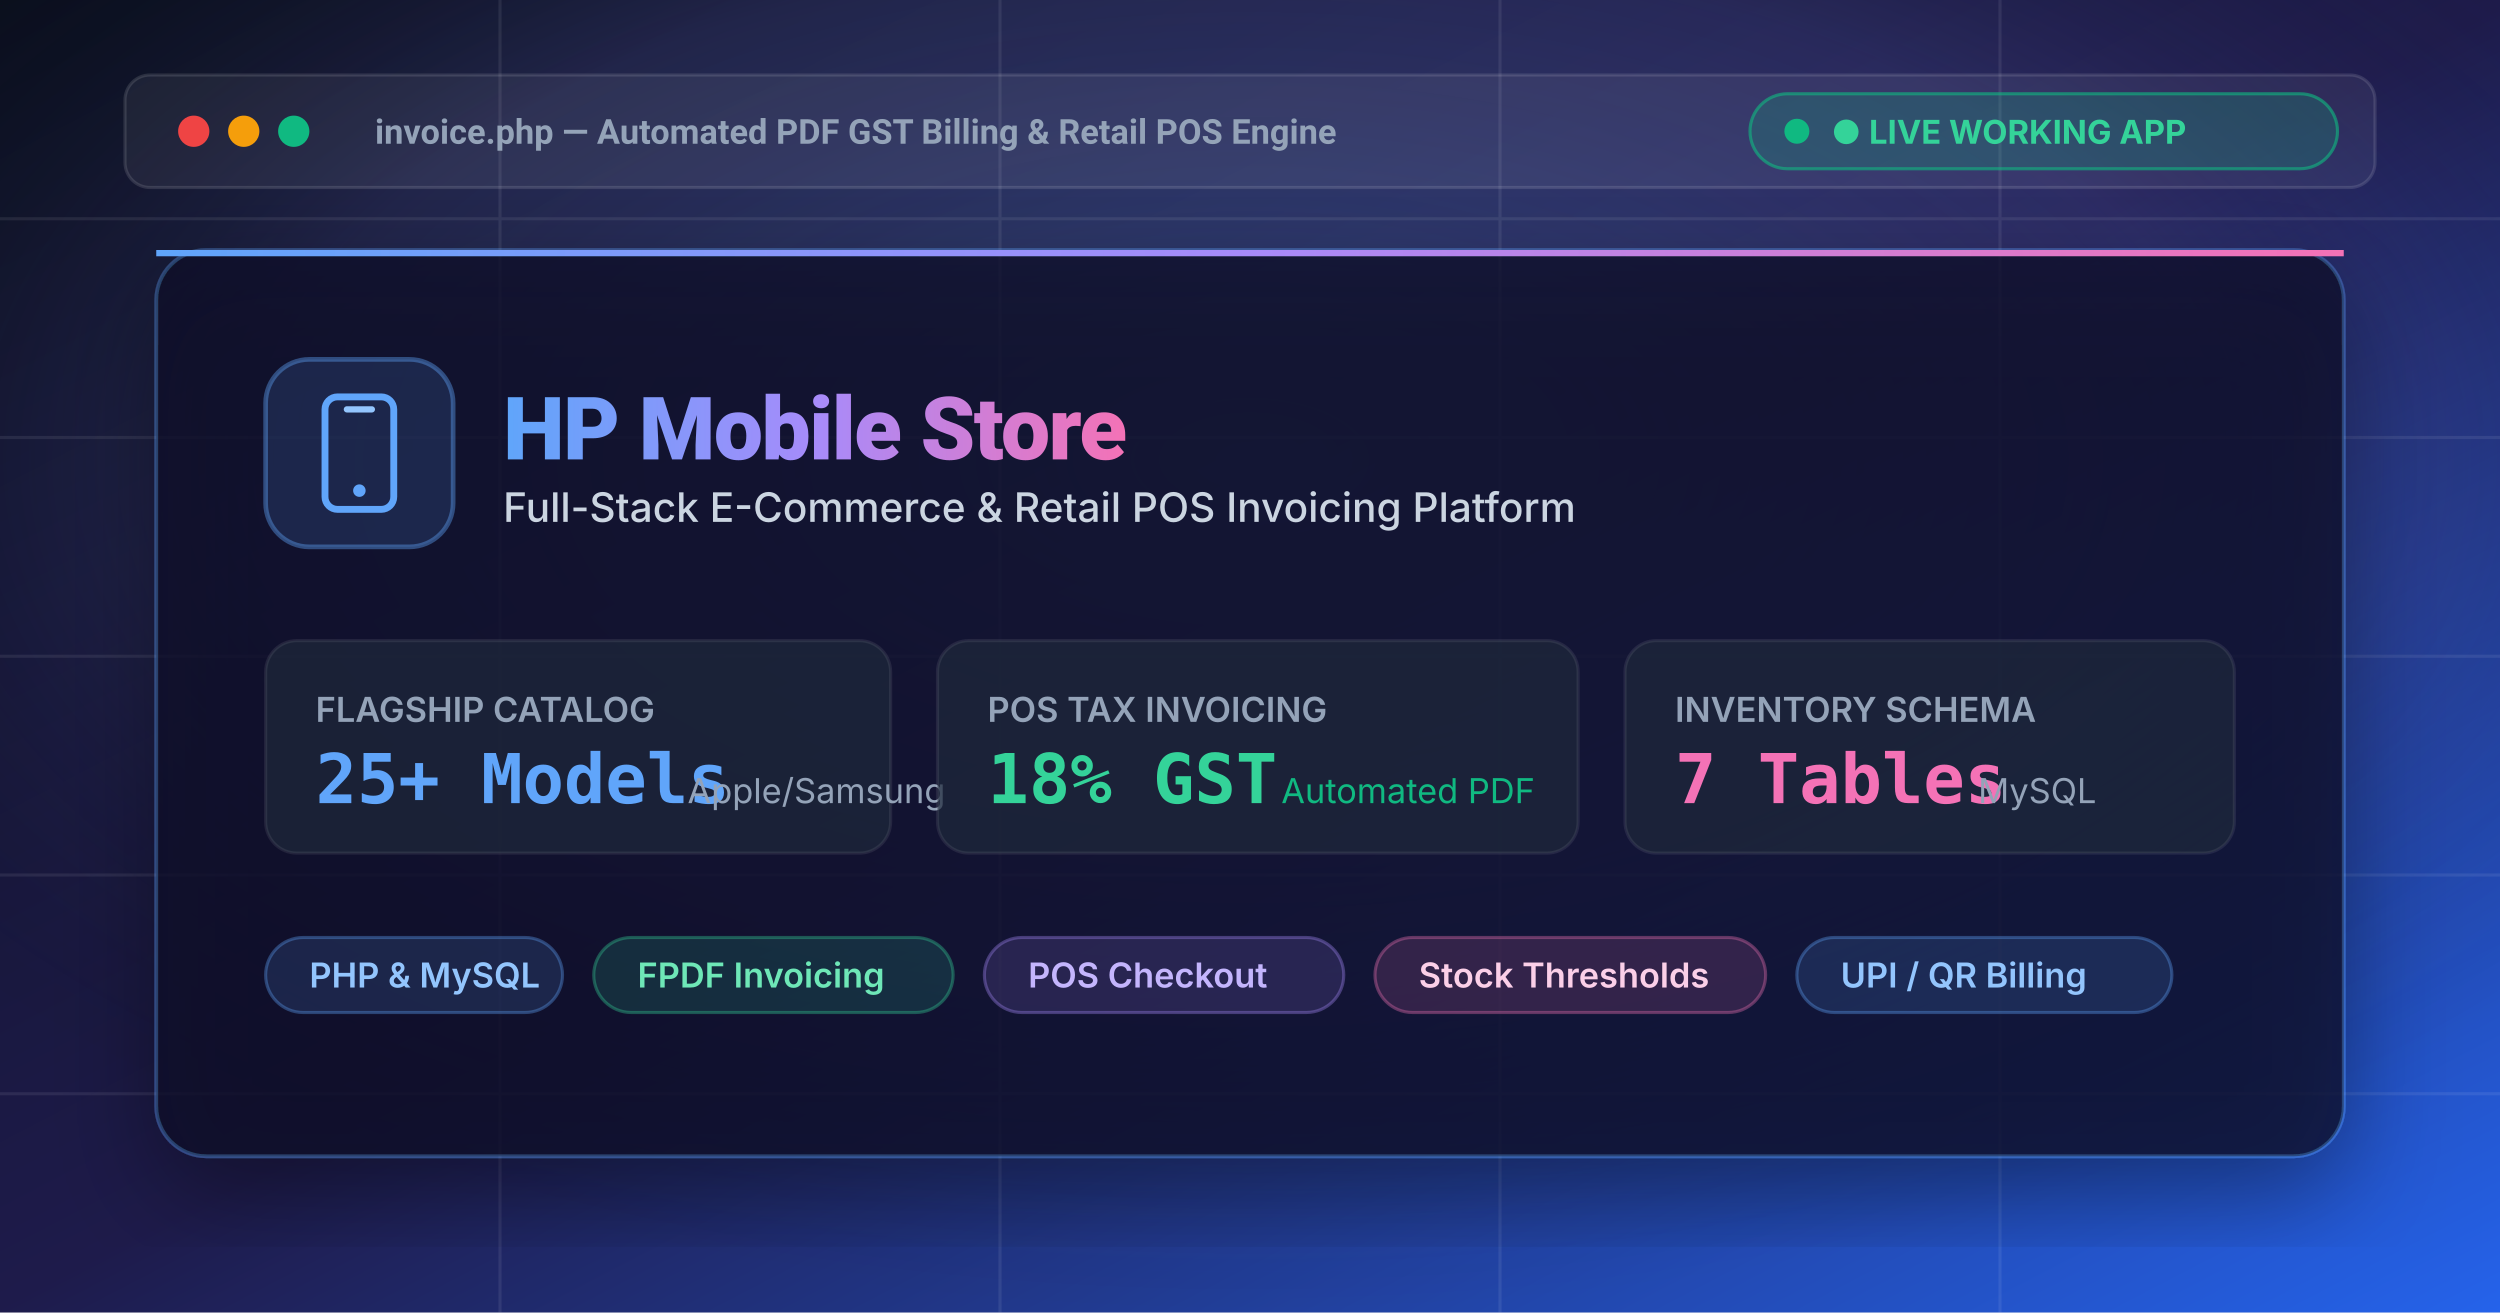
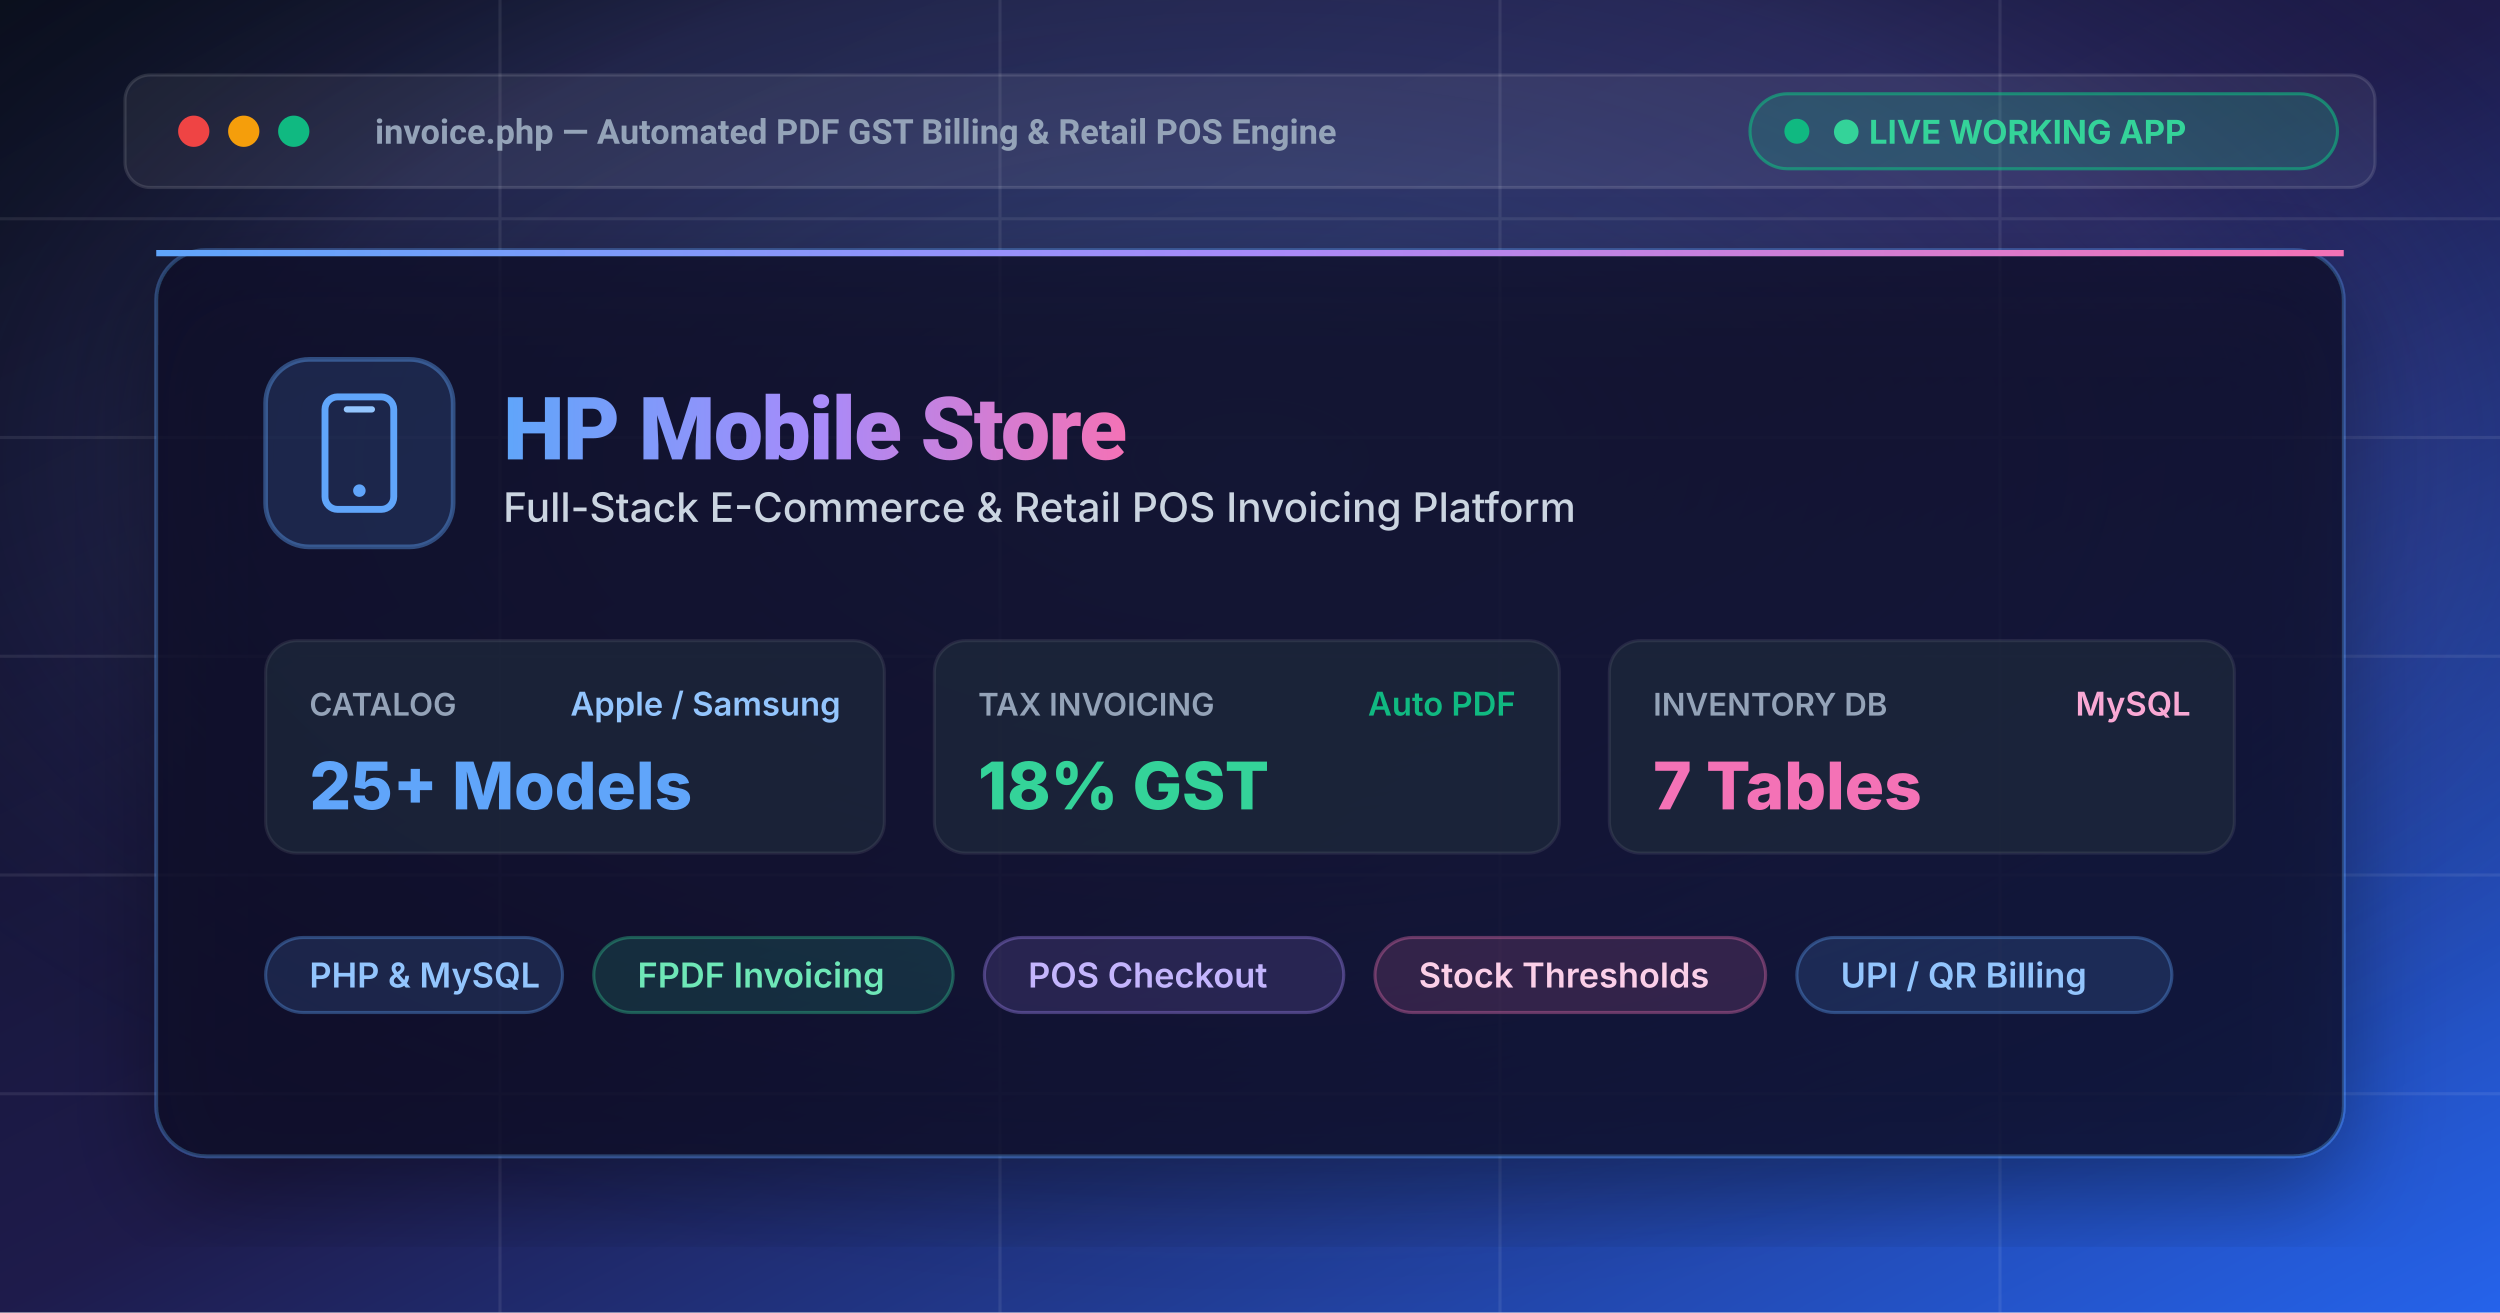
<svg xmlns="http://www.w3.org/2000/svg" viewBox="0 0 800 420" width="100%" height="100%">
  <defs>
    <linearGradient id="bgMs" x1="0%" y1="0%" x2="100%" y2="100%">
      <stop offset="0%" stop-color="#0a0f1d" />
      <stop offset="50%" stop-color="#1e1b4b" />
      <stop offset="100%" stop-color="#2563eb" />
    </linearGradient>
    <radialGradient id="glowMs" cx="50%" cy="35%" r="65%">
      <stop offset="0%" stop-color="#60a5fa" stop-opacity="0.32" />
      <stop offset="60%" stop-color="#818cf8" stop-opacity="0.15" />
      <stop offset="100%" stop-color="#000000" stop-opacity="0" />
    </radialGradient>
    <linearGradient id="textGradMs" x1="0%" y1="0%" x2="100%" y2="0%">
      <stop offset="0%" stop-color="#60a5fa" />
      <stop offset="50%" stop-color="#a78bfa" />
      <stop offset="100%" stop-color="#f472b6" />
    </linearGradient>
    <filter id="shadowMs" x="-10%" y="-10%" width="120%" height="120%">
      <feDropShadow dx="0" dy="12" stdDeviation="16" flood-color="#000" flood-opacity="0.5" />
    </filter>
  </defs>
  <rect width="800" height="420" fill="url(#bgMs)" />
  <rect width="800" height="420" fill="url(#glowMs)" />
  <g opacity="0.08" stroke="#ffffff" stroke-width="1">
    <line x1="0" y1="70" x2="800" y2="70" />
    <line x1="0" y1="140" x2="800" y2="140" />
    <line x1="0" y1="210" x2="800" y2="210" />
    <line x1="0" y1="280" x2="800" y2="280" />
    <line x1="0" y1="350" x2="800" y2="350" />
    <line x1="160" y1="0" x2="160" y2="420" />
    <line x1="320" y1="0" x2="320" y2="420" />
    <line x1="480" y1="0" x2="480" y2="420" />
    <line x1="640" y1="0" x2="640" y2="420" />
  </g>
  <rect x="40" y="24" width="720" height="36" rx="8" fill="rgba(255,255,255,0.06)" stroke="rgba(255,255,255,0.12)" />
  <circle cx="62" cy="42" r="5" fill="#ef4444" />
  <circle cx="78" cy="42" r="5" fill="#f59e0b" />
  <circle cx="94" cy="42" r="5" fill="#10b981" />
  <text x="120" y="46" font-family="-apple-system, BlinkMacSystemFont, 'Segoe UI', Roboto, sans-serif" font-size="11" fill="#94a3b8" font-weight="600">invoice.php — Automated PDF GST Billing &amp; Retail POS Engine</text>
  <rect x="560" y="30" width="188" height="24" rx="12" fill="rgba(16, 185, 129, 0.2)" stroke="rgba(16, 185, 129, 0.6)" />
  <circle cx="575" cy="42" r="4" fill="#10b981" />
  <text x="586" y="46" font-family="-apple-system, sans-serif" font-size="10.5" fill="#34d399" font-weight="700">● LIVE WORKING APP</text>
  <g filter="url(#shadowMs)">
    <rect x="50" y="80" width="700" height="290" rx="16" fill="rgba(15, 23, 42, 0.75)" stroke="rgba(96, 165, 250, 0.3)" stroke-width="1.2" />
    <rect x="50" y="80" width="700" height="2" fill="url(#textGradMs)" />
  </g>
  <g transform="translate(85, 115)">
    <rect x="0" y="0" width="60" height="60" rx="14" fill="rgba(96, 165, 250, 0.15)" stroke="rgba(96, 165, 250, 0.4)" stroke-width="1.5" />
    <rect x="19" y="12" width="22" height="36" rx="4" fill="none" stroke="#60a5fa" stroke-width="2.2" />
    <line x1="26" y1="16" x2="34" y2="16" stroke="#93c5fd" stroke-width="2" stroke-linecap="round" />
    <circle cx="30" cy="42" r="2" fill="#60a5fa" />
    <text x="76" y="32" font-family="-apple-system, BlinkMacSystemFont, 'Segoe UI', Roboto, sans-serif" font-size="28" font-weight="800" fill="url(#textGradMs)" letter-spacing="-0.5">HP Mobile Store</text>
    <text x="76" y="52" font-family="-apple-system, sans-serif" font-size="13" font-weight="500" fill="#cbd5e1">Full-Stack E-Commerce &amp; Retail POS Invoicing Platform</text>
  </g>
  <g transform="translate(85, 205)">
-     <rect x="0" y="0" width="200" height="68" rx="10" fill="rgba(30, 41, 59, 0.7)" stroke="rgba(255,255,255,0.08)" />
-     <text x="16" y="26" font-family="-apple-system, sans-serif" font-size="11" fill="#94a3b8" font-weight="600">FLAGSHIP CATALOG</text>
-     <text x="16" y="52" font-family="monospace" font-size="22" fill="#60a5fa" font-weight="800">25+ Models</text>
-     <text x="135" y="52" font-family="-apple-system, sans-serif" font-size="11" fill="#94a3b8">Apple/Samsung</text>
-     <rect x="215" y="0" width="205" height="68" rx="10" fill="rgba(30, 41, 59, 0.7)" stroke="rgba(255,255,255,0.08)" />
-     <text x="231" y="26" font-family="-apple-system, sans-serif" font-size="11" fill="#94a3b8" font-weight="600">POS TAX INVOICING</text>
-     <text x="231" y="52" font-family="monospace" font-size="22" fill="#34d399" font-weight="800">18% GST</text>
-     <text x="325" y="52" font-family="-apple-system, sans-serif" font-size="11" fill="#10b981">Automated PDF</text>
-     <rect x="435" y="0" width="195" height="68" rx="10" fill="rgba(30, 41, 59, 0.7)" stroke="rgba(255,255,255,0.08)" />
-     <text x="451" y="26" font-family="-apple-system, sans-serif" font-size="11" fill="#94a3b8" font-weight="600">INVENTORY SCHEMA</text>
-     <text x="451" y="52" font-family="monospace" font-size="22" fill="#f472b6" font-weight="800">7 Tables</text>
-     <text x="548" y="52" font-family="-apple-system, sans-serif" font-size="11" fill="#94a3b8">MySQL</text>
+     <rect x="0" y="0" width="198" height="68" rx="10" fill="rgba(30, 41, 59, 0.72)" stroke="rgba(255,255,255,0.08)" />
+     <text x="14" y="24" font-family="-apple-system, sans-serif" font-size="10" fill="#94a3b8" font-weight="600">CATALOG</text>
+     <text x="184" y="24" text-anchor="end" font-family="-apple-system, sans-serif" font-size="10.5" fill="#93c5fd" font-weight="600">Apple / Samsung</text>
+     <text x="14" y="54" font-family="-apple-system, BlinkMacSystemFont, 'Segoe UI', sans-serif" font-size="21" fill="#60a5fa" font-weight="800">25+ Models</text>
+     <rect x="214" y="0" width="200" height="68" rx="10" fill="rgba(30, 41, 59, 0.72)" stroke="rgba(255,255,255,0.08)" />
+     <text x="228" y="24" font-family="-apple-system, sans-serif" font-size="10" fill="#94a3b8" font-weight="600">TAX INVOICING</text>
+     <text x="400" y="24" text-anchor="end" font-family="-apple-system, sans-serif" font-size="10.5" fill="#10b981" font-weight="600">Auto PDF</text>
+     <text x="228" y="54" font-family="-apple-system, BlinkMacSystemFont, 'Segoe UI', sans-serif" font-size="21" fill="#34d399" font-weight="800">18% GST</text>
+     <rect x="430" y="0" width="200" height="68" rx="10" fill="rgba(30, 41, 59, 0.72)" stroke="rgba(255,255,255,0.08)" />
+     <text x="444" y="24" font-family="-apple-system, sans-serif" font-size="10" fill="#94a3b8" font-weight="600">INVENTORY DB</text>
+     <text x="616" y="24" text-anchor="end" font-family="-apple-system, sans-serif" font-size="10.5" fill="#f9a8d4" font-weight="600">MySQL</text>
+     <text x="444" y="54" font-family="-apple-system, BlinkMacSystemFont, 'Segoe UI', sans-serif" font-size="21" fill="#f472b6" font-weight="800">7 Tables</text>
  </g>
  <g transform="translate(85, 300)">
    <rect x="0" y="0" width="95" height="24" rx="12" fill="rgba(96, 165, 250, 0.15)" stroke="rgba(96, 165, 250, 0.35)" />
    <text x="14" y="16" font-family="-apple-system, sans-serif" font-size="11" fill="#93c5fd" font-weight="600">PHP &amp; MySQL</text>
    <rect x="105" y="0" width="115" height="24" rx="12" fill="rgba(52, 211, 153, 0.15)" stroke="rgba(52, 211, 153, 0.35)" />
    <text x="119" y="16" font-family="-apple-system, sans-serif" font-size="11" fill="#6ee7b7" font-weight="600">FPDF Invoicing</text>
    <rect x="230" y="0" width="115" height="24" rx="12" fill="rgba(167, 139, 250, 0.15)" stroke="rgba(167, 139, 250, 0.35)" />
    <text x="244" y="16" font-family="-apple-system, sans-serif" font-size="11" fill="#c4b5fd" font-weight="600">POS Checkout</text>
    <rect x="355" y="0" width="125" height="24" rx="12" fill="rgba(244, 114, 182, 0.15)" stroke="rgba(244, 114, 182, 0.35)" />
    <text x="369" y="16" font-family="-apple-system, sans-serif" font-size="11" fill="#fbcfe8" font-weight="600">Stock Thresholds</text>
    <rect x="490" y="0" width="120" height="24" rx="12" fill="rgba(96, 165, 250, 0.15)" stroke="rgba(96, 165, 250, 0.35)" />
    <text x="504" y="16" font-family="-apple-system, sans-serif" font-size="11" fill="#93c5fd" font-weight="600">UPI / QR Billing</text>
  </g>
</svg>
